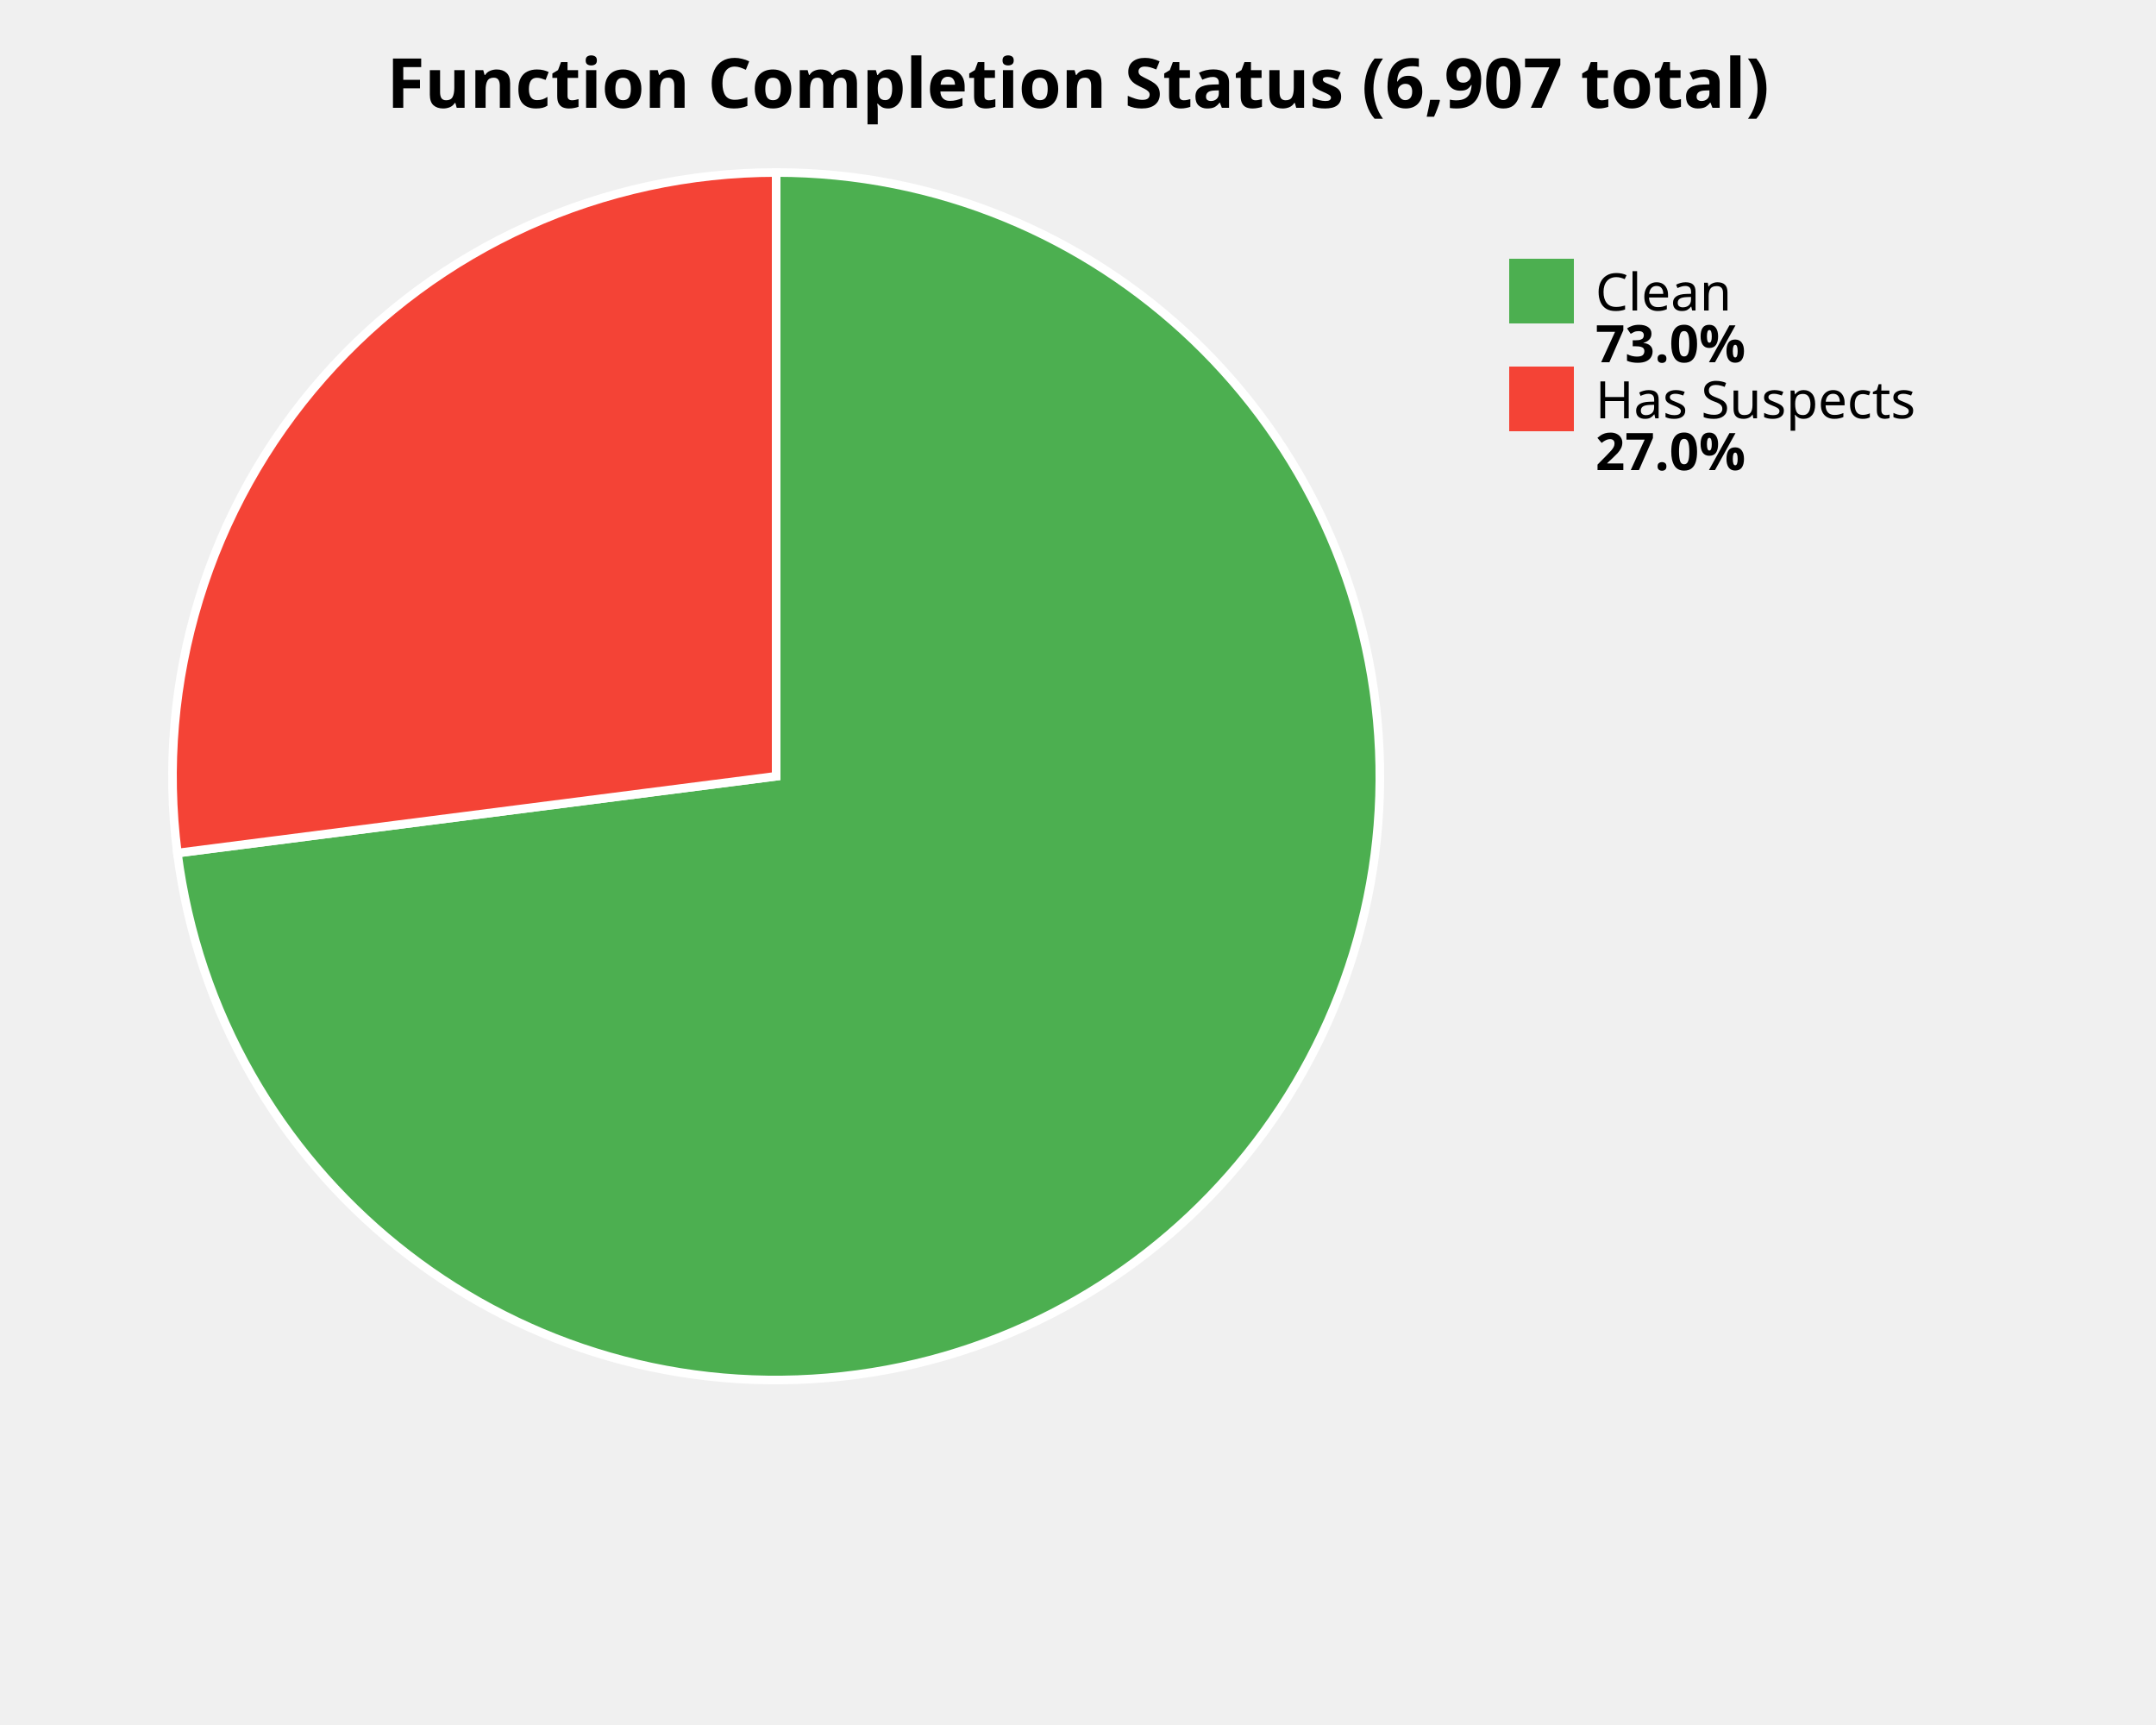
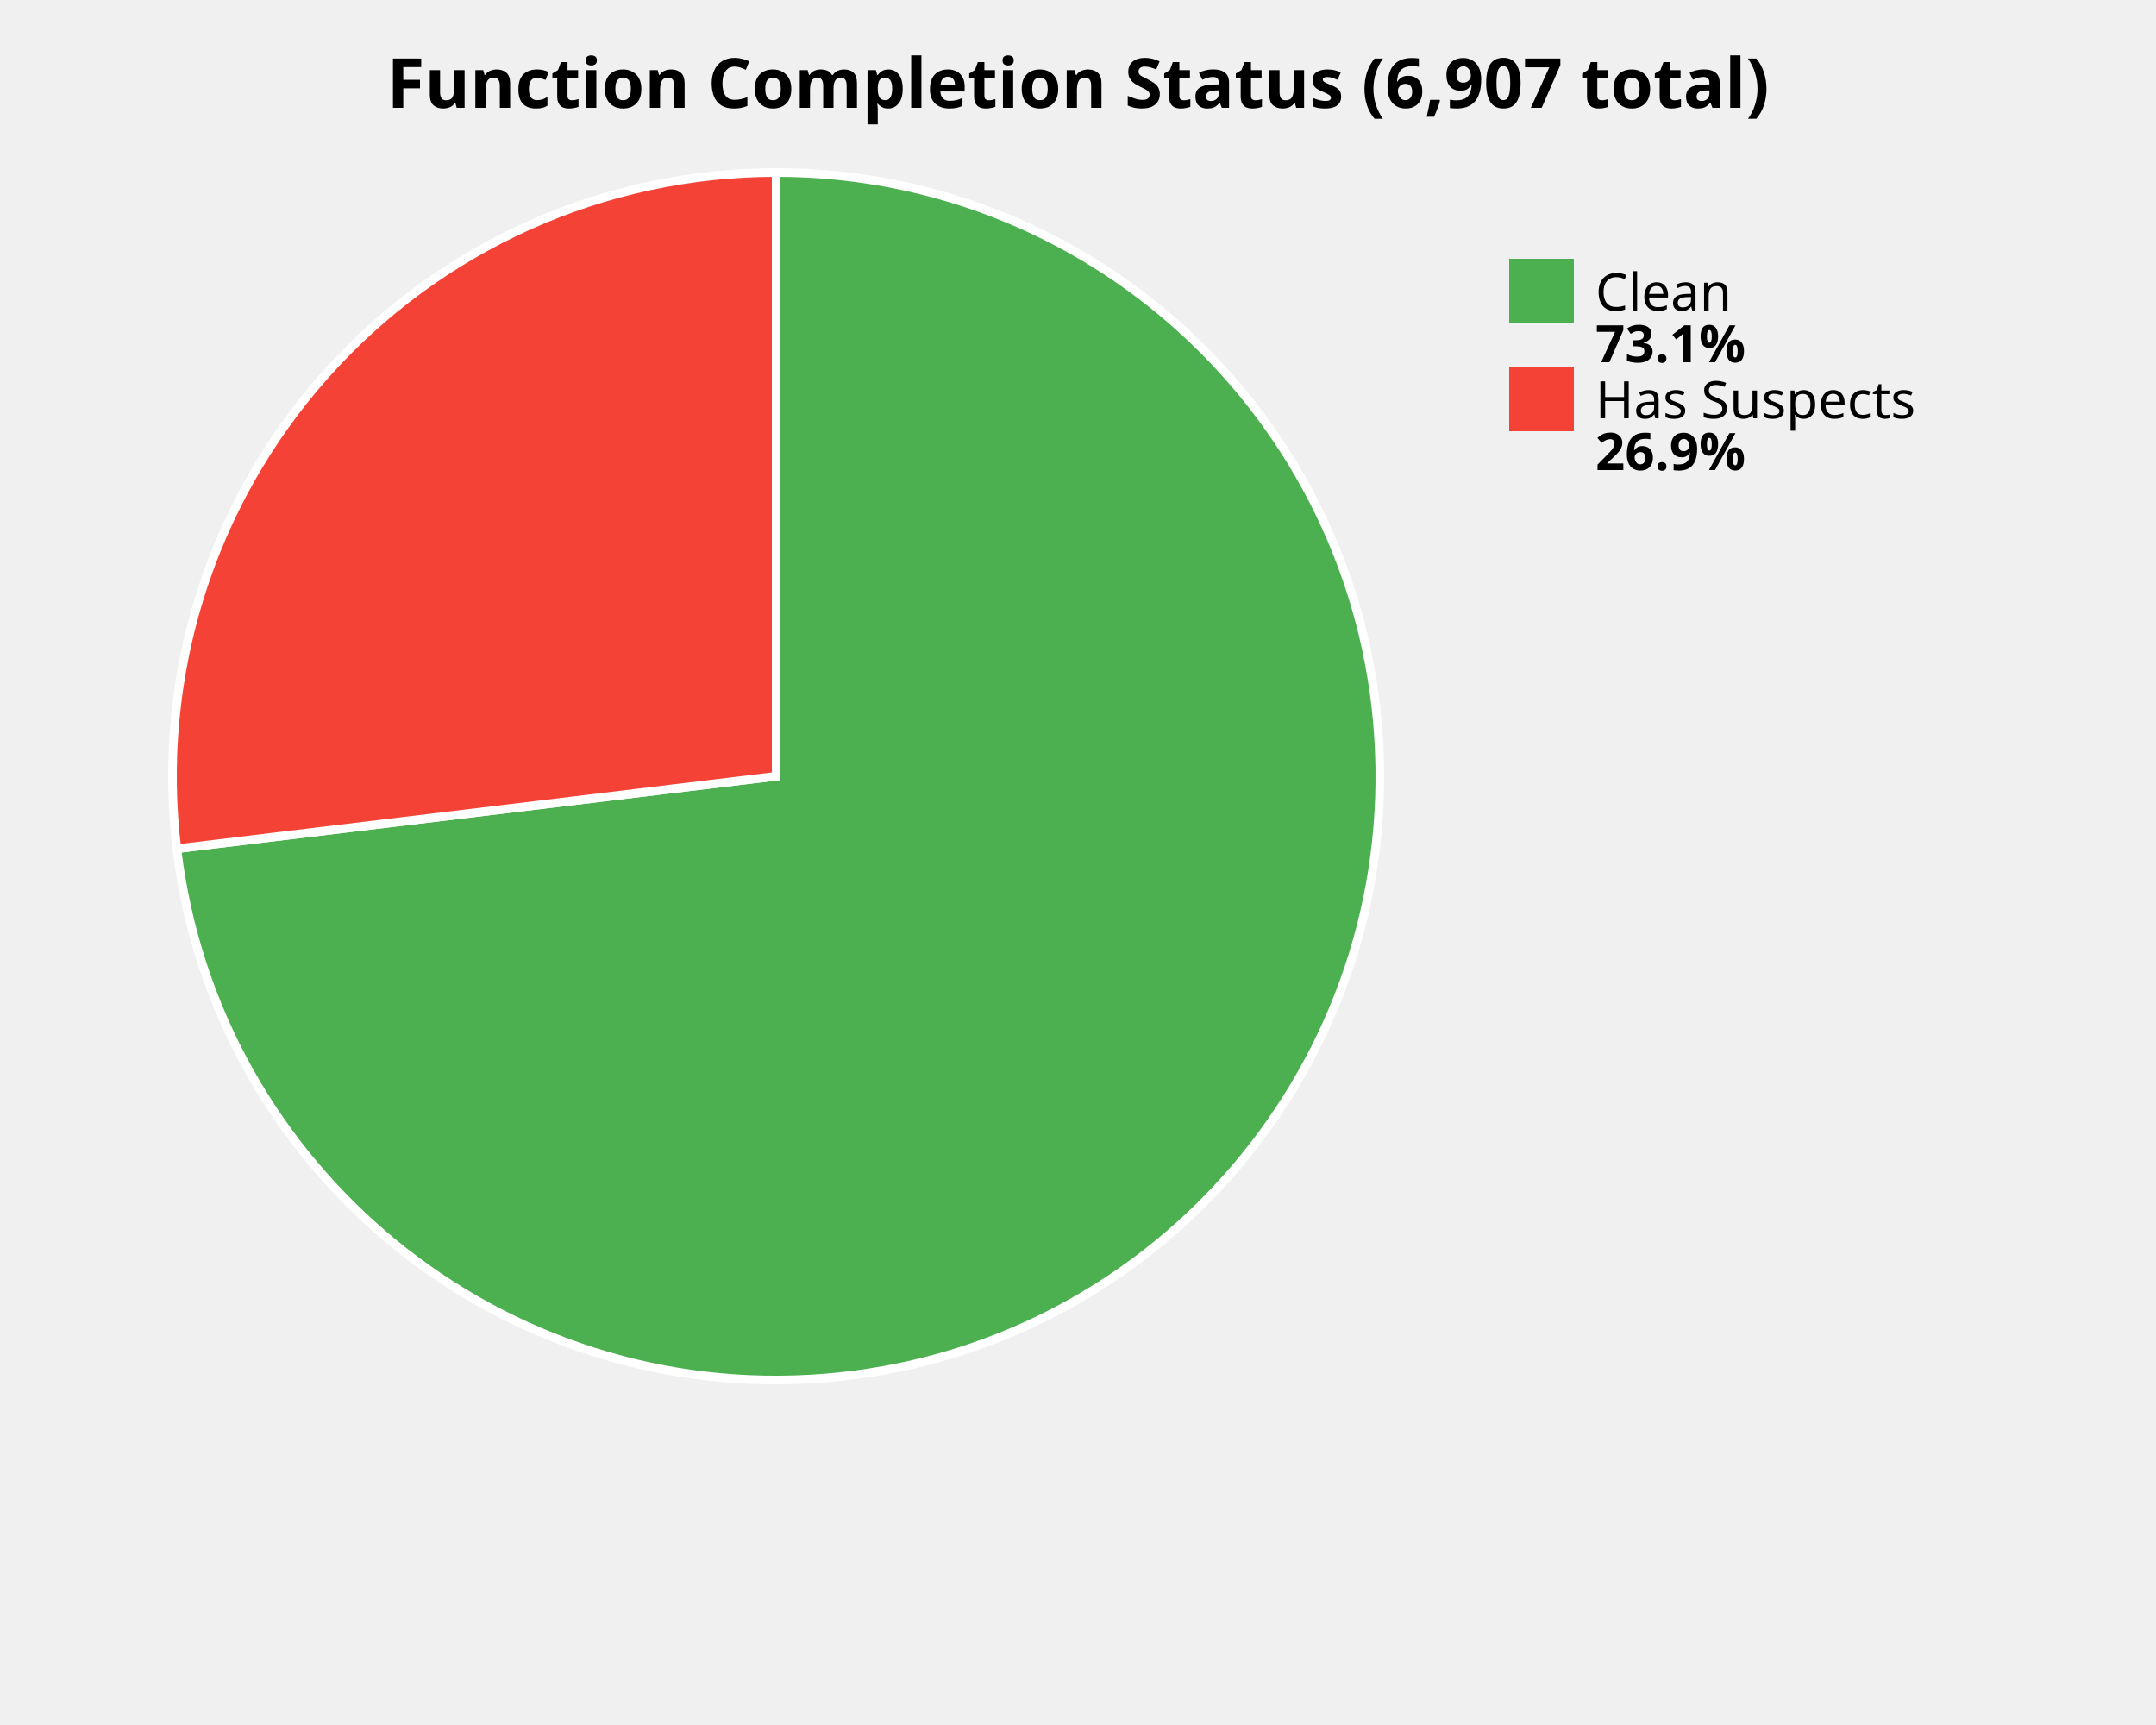
<svg xmlns="http://www.w3.org/2000/svg" width="500" height="400" viewBox="0 0 500 400">
  <style>
    .title { font: bold 16px sans-serif; }
    .label { font: 12px sans-serif; }
    .value { font: bold 12px sans-serif; }
  </style>
  <rect width="100%%" height="100%%" fill="white" />
  <text x="250" y="25" class="title" text-anchor="middle">Function Completion Status (6,907 total)</text>
-   <path d="M 180,180 L 180.00,40.00 A 140,140 0 1,1 41.14,197.81 Z" fill="#4CAF50" stroke="white" stroke-width="2" />
-   <path d="M 180,180 L 41.14,197.81 A 140,140 0 0,1 180.00,40.00 Z" fill="#F44336" stroke="white" stroke-width="2" />
+   <path d="M 180,180 L 180.00,40.00 A 140,140 0 1,1 41.01,196.80 Z" fill="#4CAF50" stroke="white" stroke-width="2" />
+   <path d="M 180,180 L 41.01,196.80 A 140,140 0 0,1 180.00,40.00 Z" fill="#F44336" stroke="white" stroke-width="2" />
  <rect x="350" y="60" width="15" height="15" fill="#4CAF50" />
  <text x="370" y="72" class="label">Clean</text>
-   <text x="370" y="84" class="value">73.0%</text>
+   <text x="370" y="84" class="value">73.1%</text>
  <rect x="350" y="85" width="15" height="15" fill="#F44336" />
  <text x="370" y="97" class="label">Has Suspects</text>
-   <text x="370" y="109" class="value">27.0%</text>
+   <text x="370" y="109" class="value">26.9%</text>
</svg>
